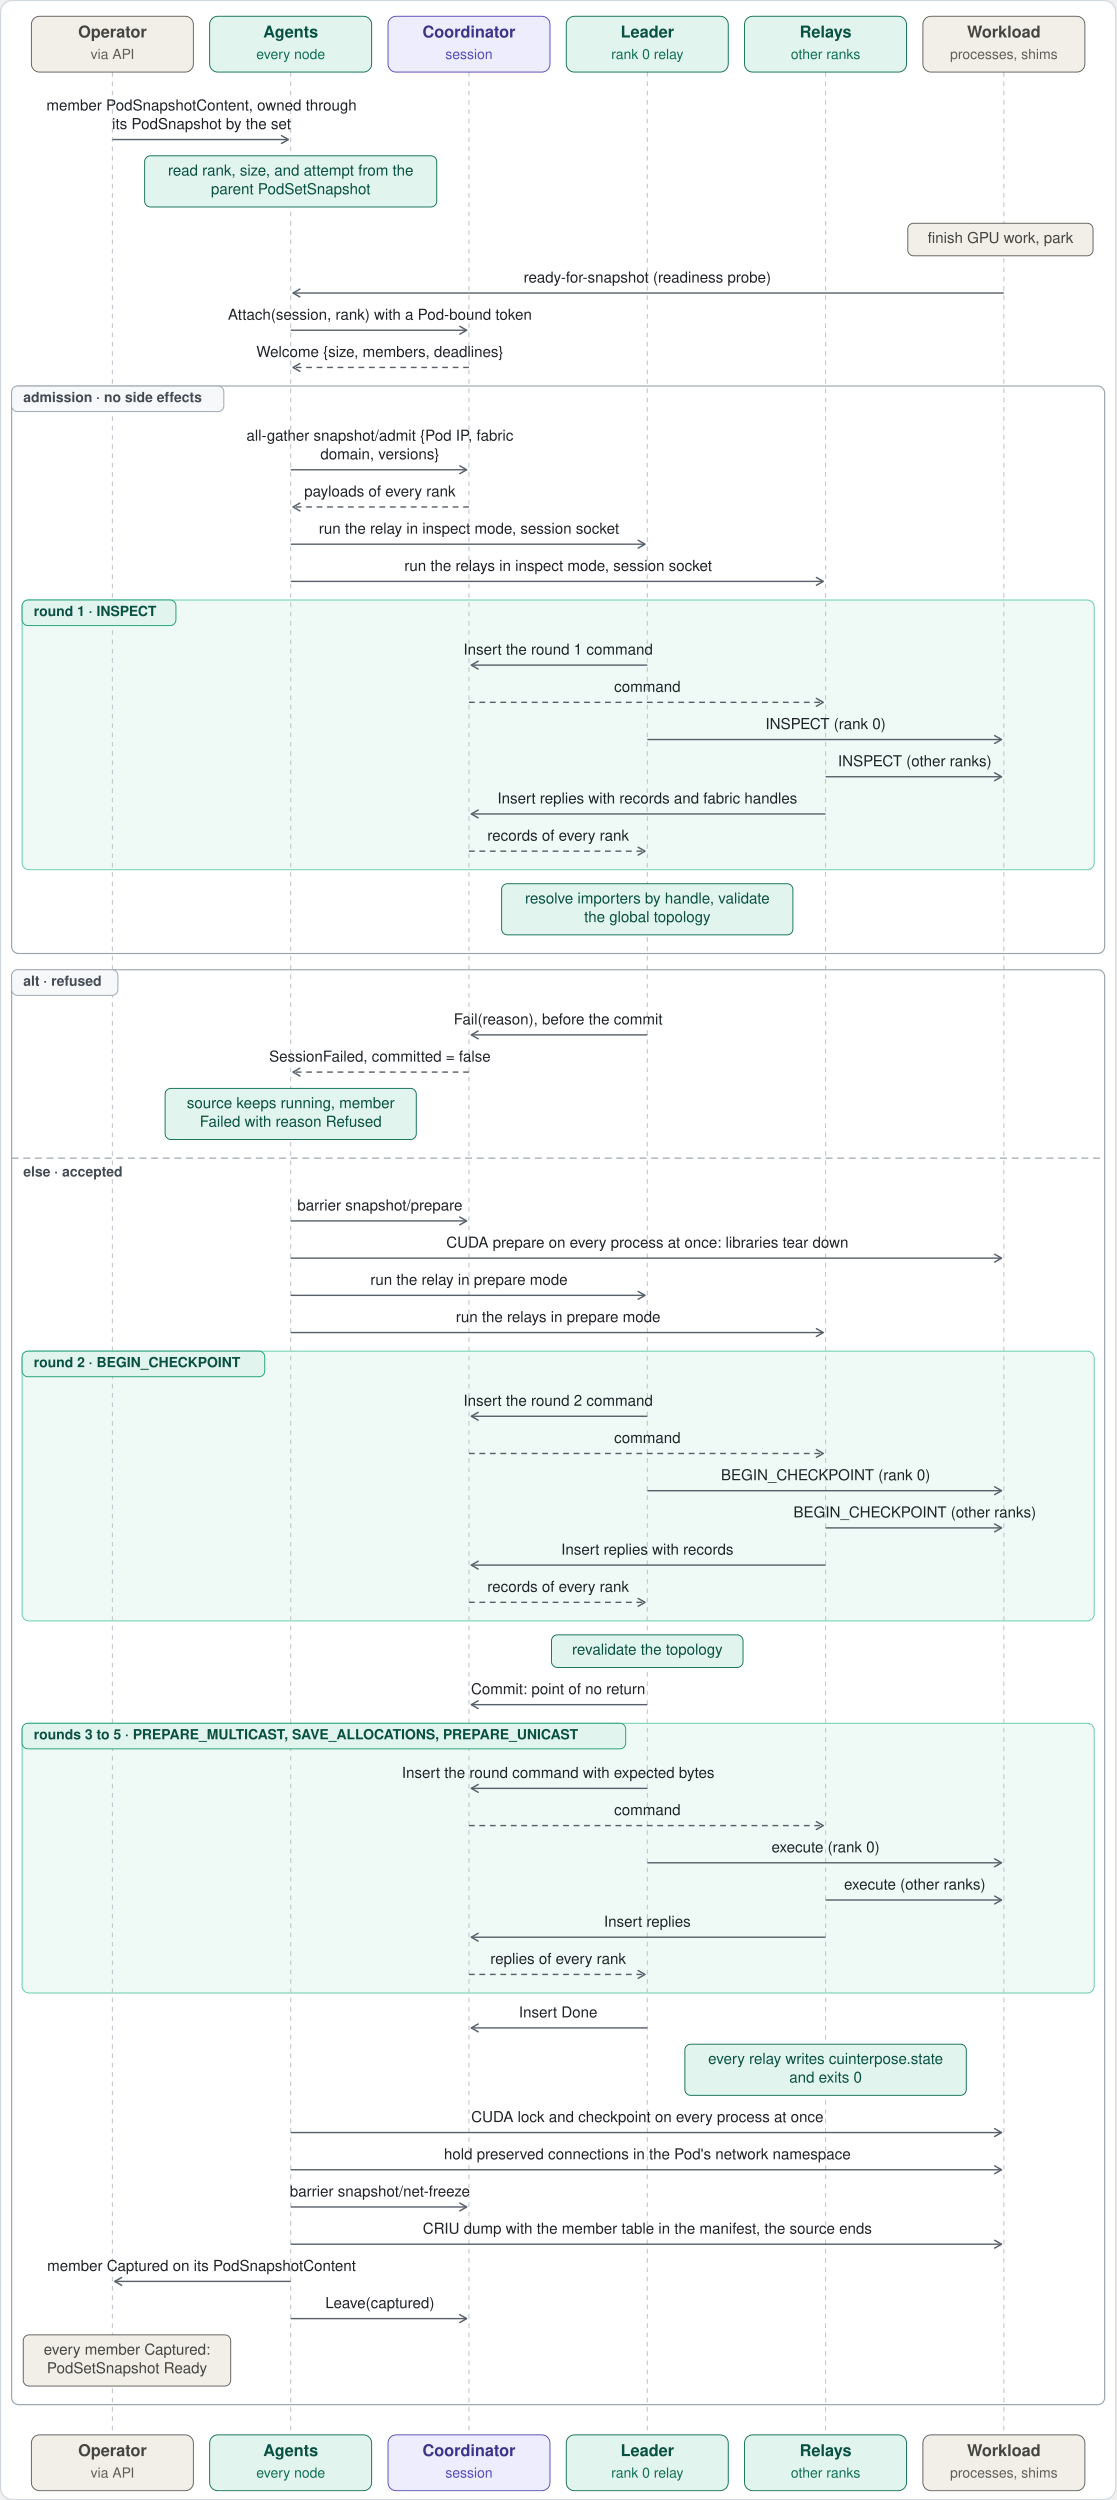
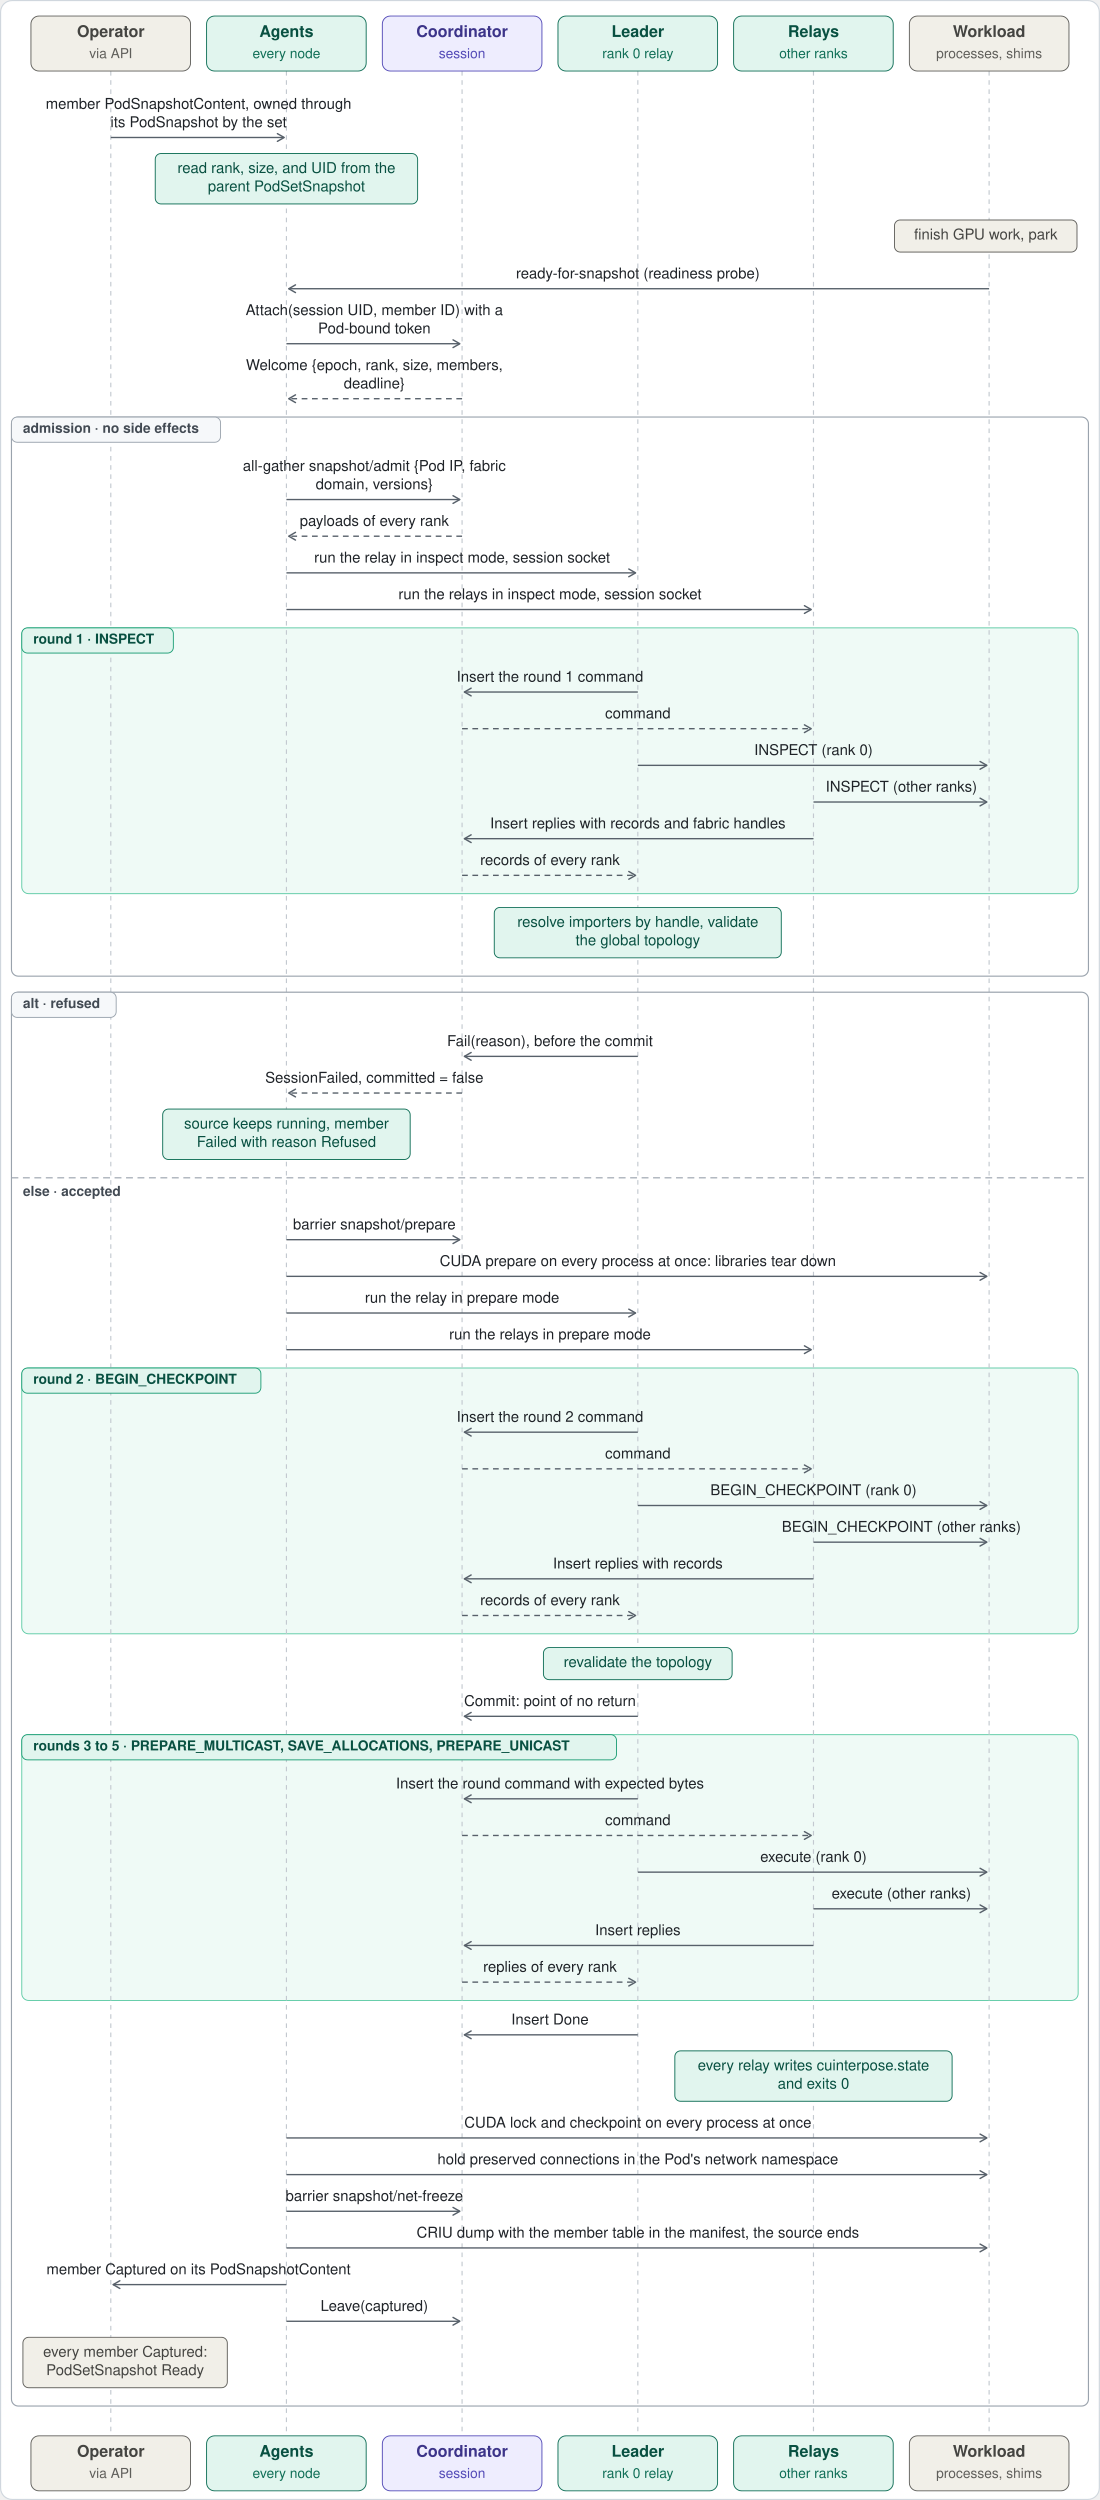
- <svg xmlns="http://www.w3.org/2000/svg" width="960" height="2150" viewBox="0 0 960 2150" role="img" aria-labelledby="title desc">
+ <svg xmlns="http://www.w3.org/2000/svg" width="960" height="2182" viewBox="0 0 960 2182" role="img" aria-labelledby="title desc">
  <style>
text{font-family:Helvetica,Arial,"Liberation Sans",sans-serif}
.bg{fill:#ffffff;stroke:#d0d7de}
.tx{fill:#1f2328}.tm{fill:#59636e}
.life{stroke:#c3c9d0}.arw{stroke:#57606a}.arwp{stroke:#7F77DD}
.ahp{stroke:#57606a;fill:none}.ahpp{stroke:#7F77DD;fill:none}
.frm{stroke:#9aa3ad;fill:none}.tag{fill:#f6f8fa;stroke:#9aa3ad}.tagt{fill:#424a53}
.note{fill:#f6f8fa;stroke:#c3c9d0}.notet{fill:#424a53}
.rnd{fill:#E1F5EE;fill-opacity:.55;stroke:#5DCAA5}.rndtag{fill:#E1F5EE;stroke:#1D9E75}.rndt{fill:#085041}
.cont{fill:none;stroke:#9aa3ad}.neutral{fill:#f6f8fa;stroke:#9aa3ad}
.k-p{fill:#EEEDFE;stroke:#534AB7}.k-p-t{fill:#3C3489}.k-p-s{fill:#534AB7}
.k-t{fill:#E1F5EE;stroke:#0F6E56}.k-t-t{fill:#085041}.k-t-s{fill:#0F6E56}
.k-g{fill:#F1EFE8;stroke:#5F5E5A}.k-g-t{fill:#444441}.k-g-s{fill:#5F5E5A}
.k-a{fill:#FAEEDA;stroke:#854F0B}.k-a-t{fill:#633806}.k-a-s{fill:#854F0B}
.k-r{fill:#FCEBEB;stroke:#A32D2D}.k-r-t{fill:#791F1F}.k-r-s{fill:#A32D2D}
.dot{fill:#1f2328}
@media (prefers-color-scheme: dark){
.bg{fill:#0d1117;stroke:#30363d}
.tx{fill:#e6edf3}.tm{fill:#9198a1}
.life{stroke:#3d444d}.arw{stroke:#9198a1}.ahp{stroke:#9198a1}
.frm{stroke:#57606a}.tag{fill:#151b23;stroke:#57606a}.tagt{fill:#d1d7e0}
.note{fill:#151b23;stroke:#3d444d}.notet{fill:#d1d7e0}
.rnd{fill:#085041;fill-opacity:.35;stroke:#1D9E75}.rndtag{fill:#085041;stroke:#5DCAA5}.rndt{fill:#E1F5EE}
.cont{stroke:#57606a}.neutral{fill:#151b23;stroke:#57606a}
.k-p{fill:#3C3489;stroke:#AFA9EC}.k-p-t{fill:#EEEDFE}.k-p-s{fill:#CECBF6}
.k-t{fill:#085041;stroke:#5DCAA5}.k-t-t{fill:#E1F5EE}.k-t-s{fill:#9FE1CB}
.k-g{fill:#444441;stroke:#B4B2A9}.k-g-t{fill:#F1EFE8}.k-g-s{fill:#D3D1C7}
.k-a{fill:#633806;stroke:#EF9F27}.k-a-t{fill:#FAEEDA}.k-a-s{fill:#FAC775}
.k-r{fill:#791F1F;stroke:#F09595}.k-r-t{fill:#FCEBEB}.k-r-s{fill:#F7C1C1}
.dot{fill:#e6edf3}
}
</style>
  <defs>
    <marker id="ah" viewBox="0 0 10 10" refX="8.5" refY="5" markerWidth="7" markerHeight="7" orient="auto-start-reverse">
      <path class="ahp" d="M1.5 1L8.5 5L1.5 9" stroke-width="1.5" stroke-linecap="round" stroke-linejoin="round" />
    </marker>
    <marker id="ahP" viewBox="0 0 10 10" refX="8.5" refY="5" markerWidth="7" markerHeight="7" orient="auto-start-reverse">
      <path class="ahpp" d="M1.5 1L8.5 5L1.5 9" stroke-width="1.5" stroke-linecap="round" stroke-linejoin="round" />
    </marker>
  </defs>
-   <rect class="bg" x="0.5" y="0.5" width="959" height="2149" rx="10" />
-   <rect class="rnd" x="19" y="516.0" width="922" height="232.0" rx="6" stroke-width="0.8" />
-   <rect class="rnd" x="19" y="1162.0" width="922" height="232.0" rx="6" stroke-width="0.8" />
-   <rect class="rnd" x="19" y="1482.0" width="922" height="232.0" rx="6" stroke-width="0.8" />
-   <line class="life" x1="96.7" y1="62.0" x2="96.7" y2="2090.0" stroke-width="1" stroke-dasharray="4 4" />
-   <line class="life" x1="250.0" y1="62.0" x2="250.0" y2="2090.0" stroke-width="1" stroke-dasharray="4 4" />
-   <line class="life" x1="403.3" y1="62.0" x2="403.3" y2="2090.0" stroke-width="1" stroke-dasharray="4 4" />
-   <line class="life" x1="556.7" y1="62.0" x2="556.7" y2="2090.0" stroke-width="1" stroke-dasharray="4 4" />
-   <line class="life" x1="710.0" y1="62.0" x2="710.0" y2="2090.0" stroke-width="1" stroke-dasharray="4 4" />
-   <line class="life" x1="863.3" y1="62.0" x2="863.3" y2="2090.0" stroke-width="1" stroke-dasharray="4 4" />
-   <rect class="rndtag" x="19" y="516.0" width="132.3" height="22" rx="5" stroke-width="0.8" />
-   <text x="29.0" y="527.0" class="rndt" font-size="12" font-weight="700" text-anchor="start" dominant-baseline="central">round 1 · INSPECT</text>
-   <rect class="frm" x="10" y="332.0" width="940" height="488.0" rx="6" stroke-width="1" />
-   <rect class="tag" x="10" y="332.0" width="182.5" height="22" rx="5" stroke-width="0.8" />
-   <text x="20.0" y="343.0" class="tagt" font-size="12" font-weight="700" text-anchor="start" dominant-baseline="central">admission · no side effects</text>
-   <rect class="rndtag" x="19" y="1162.0" width="208.7" height="22" rx="5" stroke-width="0.8" />
-   <text x="29.0" y="1173.0" class="rndt" font-size="12" font-weight="700" text-anchor="start" dominant-baseline="central">round 2 · BEGIN_CHECKPOINT</text>
-   <rect class="rndtag" x="19" y="1482.0" width="519.1" height="22" rx="5" stroke-width="0.8" />
-   <text x="29.0" y="1493.0" class="rndt" font-size="12" font-weight="700" text-anchor="start" dominant-baseline="central">rounds 3 to 5 · PREPARE_MULTICAST, SAVE_ALLOCATIONS, PREPARE_UNICAST</text>
-   <rect class="frm" x="10" y="834.0" width="940" height="1234.0" rx="6" stroke-width="1" />
-   <rect class="tag" x="10" y="834.0" width="91.4" height="22" rx="5" stroke-width="0.8" />
-   <text x="20.0" y="845.0" class="tagt" font-size="12" font-weight="700" text-anchor="start" dominant-baseline="central">alt · refused</text>
-   <line class="frm" x1="10.0" y1="996.0" x2="950.0" y2="996.0" stroke-width="1" stroke-dasharray="6 4" />
-   <text x="20.0" y="1009.0" class="tagt" font-size="12" font-weight="700" text-anchor="start" dominant-baseline="central">else · accepted</text>
+   <rect class="bg" x="0.5" y="0.5" width="959" height="2181" rx="10" />
+   <rect class="rnd" x="19" y="548.0" width="922" height="232.0" rx="6" stroke-width="0.8" />
+   <rect class="rnd" x="19" y="1194.0" width="922" height="232.0" rx="6" stroke-width="0.8" />
+   <rect class="rnd" x="19" y="1514.0" width="922" height="232.0" rx="6" stroke-width="0.8" />
+   <line class="life" x1="96.7" y1="62.0" x2="96.7" y2="2122.0" stroke-width="1" stroke-dasharray="4 4" />
+   <line class="life" x1="250.0" y1="62.0" x2="250.0" y2="2122.0" stroke-width="1" stroke-dasharray="4 4" />
+   <line class="life" x1="403.3" y1="62.0" x2="403.3" y2="2122.0" stroke-width="1" stroke-dasharray="4 4" />
+   <line class="life" x1="556.7" y1="62.0" x2="556.7" y2="2122.0" stroke-width="1" stroke-dasharray="4 4" />
+   <line class="life" x1="710.0" y1="62.0" x2="710.0" y2="2122.0" stroke-width="1" stroke-dasharray="4 4" />
+   <line class="life" x1="863.3" y1="62.0" x2="863.3" y2="2122.0" stroke-width="1" stroke-dasharray="4 4" />
+   <rect class="rndtag" x="19" y="548.0" width="132.3" height="22" rx="5" stroke-width="0.8" />
+   <text x="29.0" y="559.0" class="rndt" font-size="12" font-weight="700" text-anchor="start" dominant-baseline="central">round 1 · INSPECT</text>
+   <rect class="frm" x="10" y="364.0" width="940" height="488.0" rx="6" stroke-width="1" />
+   <rect class="tag" x="10" y="364.0" width="182.5" height="22" rx="5" stroke-width="0.8" />
+   <text x="20.0" y="375.0" class="tagt" font-size="12" font-weight="700" text-anchor="start" dominant-baseline="central">admission · no side effects</text>
+   <rect class="rndtag" x="19" y="1194.0" width="208.7" height="22" rx="5" stroke-width="0.8" />
+   <text x="29.0" y="1205.0" class="rndt" font-size="12" font-weight="700" text-anchor="start" dominant-baseline="central">round 2 · BEGIN_CHECKPOINT</text>
+   <rect class="rndtag" x="19" y="1514.0" width="519.1" height="22" rx="5" stroke-width="0.8" />
+   <text x="29.0" y="1525.0" class="rndt" font-size="12" font-weight="700" text-anchor="start" dominant-baseline="central">rounds 3 to 5 · PREPARE_MULTICAST, SAVE_ALLOCATIONS, PREPARE_UNICAST</text>
+   <rect class="frm" x="10" y="866.0" width="940" height="1234.0" rx="6" stroke-width="1" />
+   <rect class="tag" x="10" y="866.0" width="91.4" height="22" rx="5" stroke-width="0.8" />
+   <text x="20.0" y="877.0" class="tagt" font-size="12" font-weight="700" text-anchor="start" dominant-baseline="central">alt · refused</text>
+   <line class="frm" x1="10.0" y1="1028.0" x2="950.0" y2="1028.0" stroke-width="1" stroke-dasharray="6 4" />
+   <text x="20.0" y="1041.0" class="tagt" font-size="12" font-weight="700" text-anchor="start" dominant-baseline="central">else · accepted</text>
  <text x="173.3" y="92.0" class="tx" font-size="13" font-weight="400" text-anchor="middle" dominant-baseline="central">member PodSnapshotContent, owned through</text>
  <text x="173.3" y="108.0" class="tx" font-size="13" font-weight="400" text-anchor="middle" dominant-baseline="central">its PodSnapshot by the set</text>
  <line class="arw" x1="96.7" y1="120.0" x2="248.0" y2="120.0" stroke-width="1.2" marker-end="url(#ah)" />
-   <rect class="k-t" x="124.4" y="134.0" width="251.2" height="44" rx="5" stroke-width="0.8" />
-   <text x="250.0" y="148.0" class="k-t-t" font-size="13" font-weight="400" text-anchor="middle" dominant-baseline="central">read rank, size, and attempt from the</text>
+   <rect class="k-t" x="135.5" y="134.0" width="229.0" height="44" rx="5" stroke-width="0.8" />
+   <text x="250.0" y="148.0" class="k-t-t" font-size="13" font-weight="400" text-anchor="middle" dominant-baseline="central">read rank, size, and UID from the</text>
  <text x="250.0" y="164.0" class="k-t-t" font-size="13" font-weight="400" text-anchor="middle" dominant-baseline="central">parent PodSetSnapshot</text>
  <rect class="k-g" x="780.7" y="192.0" width="159.3" height="28" rx="5" stroke-width="0.8" />
  <text x="860.4" y="206.0" class="k-g-t" font-size="13" font-weight="400" text-anchor="middle" dominant-baseline="central">finish GPU work, park</text>
  <text x="556.7" y="240.0" class="tx" font-size="13" font-weight="400" text-anchor="middle" dominant-baseline="central">ready-for-snapshot (readiness probe)</text>
  <line class="arw" x1="863.3" y1="252.0" x2="252.0" y2="252.0" stroke-width="1.2" marker-end="url(#ah)" />
-   <text x="326.7" y="272.0" class="tx" font-size="13" font-weight="400" text-anchor="middle" dominant-baseline="central">Attach(session, rank) with a Pod-bound token</text>
-   <line class="arw" x1="250.0" y1="284.0" x2="401.3" y2="284.0" stroke-width="1.2" marker-end="url(#ah)" />
-   <text x="326.7" y="304.0" class="tx" font-size="13" font-weight="400" text-anchor="middle" dominant-baseline="central">Welcome {size, members, deadlines}</text>
-   <line class="arw" x1="403.3" y1="316.0" x2="252.0" y2="316.0" stroke-width="1.2" stroke-dasharray="5 4" marker-end="url(#ah)" />
-   <text x="326.7" y="376.0" class="tx" font-size="13" font-weight="400" text-anchor="middle" dominant-baseline="central">all-gather snapshot/admit {Pod IP, fabric</text>
-   <text x="326.7" y="392.0" class="tx" font-size="13" font-weight="400" text-anchor="middle" dominant-baseline="central">domain, versions}</text>
-   <line class="arw" x1="250.0" y1="404.0" x2="401.3" y2="404.0" stroke-width="1.2" marker-end="url(#ah)" />
-   <text x="326.7" y="424.0" class="tx" font-size="13" font-weight="400" text-anchor="middle" dominant-baseline="central">payloads of every rank</text>
-   <line class="arw" x1="403.3" y1="436.0" x2="252.0" y2="436.0" stroke-width="1.2" stroke-dasharray="5 4" marker-end="url(#ah)" />
-   <text x="403.3" y="456.0" class="tx" font-size="13" font-weight="400" text-anchor="middle" dominant-baseline="central">run the relay in inspect mode, session socket</text>
-   <line class="arw" x1="250.0" y1="468.0" x2="554.7" y2="468.0" stroke-width="1.2" marker-end="url(#ah)" />
-   <text x="480.0" y="488.0" class="tx" font-size="13" font-weight="400" text-anchor="middle" dominant-baseline="central">run the relays in inspect mode, session socket</text>
-   <line class="arw" x1="250.0" y1="500.0" x2="708.0" y2="500.0" stroke-width="1.2" marker-end="url(#ah)" />
-   <text x="480.0" y="560.0" class="tx" font-size="13" font-weight="400" text-anchor="middle" dominant-baseline="central">Insert the round 1 command</text>
-   <line class="arw" x1="556.7" y1="572.0" x2="405.3" y2="572.0" stroke-width="1.2" marker-end="url(#ah)" />
-   <text x="556.7" y="592.0" class="tx" font-size="13" font-weight="400" text-anchor="middle" dominant-baseline="central">command</text>
-   <line class="arw" x1="403.3" y1="604.0" x2="708.0" y2="604.0" stroke-width="1.2" stroke-dasharray="5 4" marker-end="url(#ah)" />
-   <text x="710.0" y="624.0" class="tx" font-size="13" font-weight="400" text-anchor="middle" dominant-baseline="central">INSPECT (rank 0)</text>
-   <line class="arw" x1="556.7" y1="636.0" x2="861.3" y2="636.0" stroke-width="1.2" marker-end="url(#ah)" />
-   <text x="786.7" y="656.0" class="tx" font-size="13" font-weight="400" text-anchor="middle" dominant-baseline="central">INSPECT (other ranks)</text>
-   <line class="arw" x1="710.0" y1="668.0" x2="861.3" y2="668.0" stroke-width="1.2" marker-end="url(#ah)" />
-   <text x="556.7" y="688.0" class="tx" font-size="13" font-weight="400" text-anchor="middle" dominant-baseline="central">Insert replies with records and fabric handles</text>
-   <line class="arw" x1="710.0" y1="700.0" x2="405.3" y2="700.0" stroke-width="1.2" marker-end="url(#ah)" />
-   <text x="480.0" y="720.0" class="tx" font-size="13" font-weight="400" text-anchor="middle" dominant-baseline="central">records of every rank</text>
-   <line class="arw" x1="403.3" y1="732.0" x2="554.7" y2="732.0" stroke-width="1.2" stroke-dasharray="5 4" marker-end="url(#ah)" />
-   <rect class="k-t" x="431.4" y="760.0" width="250.5" height="44" rx="5" stroke-width="0.8" />
-   <text x="556.7" y="774.0" class="k-t-t" font-size="13" font-weight="400" text-anchor="middle" dominant-baseline="central">resolve importers by handle, validate</text>
-   <text x="556.7" y="790.0" class="k-t-t" font-size="13" font-weight="400" text-anchor="middle" dominant-baseline="central">the global topology</text>
-   <text x="480.0" y="878.0" class="tx" font-size="13" font-weight="400" text-anchor="middle" dominant-baseline="central">Fail(reason), before the commit</text>
-   <line class="arw" x1="556.7" y1="890.0" x2="405.3" y2="890.0" stroke-width="1.2" marker-end="url(#ah)" />
-   <text x="326.7" y="910.0" class="tx" font-size="13" font-weight="400" text-anchor="middle" dominant-baseline="central">SessionFailed, committed = false</text>
-   <line class="arw" x1="403.3" y1="922.0" x2="252.0" y2="922.0" stroke-width="1.2" stroke-dasharray="5 4" marker-end="url(#ah)" />
-   <rect class="k-t" x="142.0" y="936.0" width="216.0" height="44" rx="5" stroke-width="0.8" />
-   <text x="250.0" y="950.0" class="k-t-t" font-size="13" font-weight="400" text-anchor="middle" dominant-baseline="central">source keeps running, member</text>
-   <text x="250.0" y="966.0" class="k-t-t" font-size="13" font-weight="400" text-anchor="middle" dominant-baseline="central">Failed with reason Refused</text>
-   <text x="326.7" y="1038.0" class="tx" font-size="13" font-weight="400" text-anchor="middle" dominant-baseline="central">barrier snapshot/prepare</text>
-   <line class="arw" x1="250.0" y1="1050.0" x2="401.3" y2="1050.0" stroke-width="1.2" marker-end="url(#ah)" />
-   <text x="556.7" y="1070.0" class="tx" font-size="13" font-weight="400" text-anchor="middle" dominant-baseline="central">CUDA prepare on every process at once: libraries tear down</text>
-   <line class="arw" x1="250.0" y1="1082.0" x2="861.3" y2="1082.0" stroke-width="1.2" marker-end="url(#ah)" />
-   <text x="403.3" y="1102.0" class="tx" font-size="13" font-weight="400" text-anchor="middle" dominant-baseline="central">run the relay in prepare mode</text>
-   <line class="arw" x1="250.0" y1="1114.0" x2="554.7" y2="1114.0" stroke-width="1.2" marker-end="url(#ah)" />
-   <text x="480.0" y="1134.0" class="tx" font-size="13" font-weight="400" text-anchor="middle" dominant-baseline="central">run the relays in prepare mode</text>
-   <line class="arw" x1="250.0" y1="1146.0" x2="708.0" y2="1146.0" stroke-width="1.2" marker-end="url(#ah)" />
-   <text x="480.0" y="1206.0" class="tx" font-size="13" font-weight="400" text-anchor="middle" dominant-baseline="central">Insert the round 2 command</text>
-   <line class="arw" x1="556.7" y1="1218.0" x2="405.3" y2="1218.0" stroke-width="1.2" marker-end="url(#ah)" />
-   <text x="556.7" y="1238.0" class="tx" font-size="13" font-weight="400" text-anchor="middle" dominant-baseline="central">command</text>
-   <line class="arw" x1="403.3" y1="1250.0" x2="708.0" y2="1250.0" stroke-width="1.2" stroke-dasharray="5 4" marker-end="url(#ah)" />
-   <text x="710.0" y="1270.0" class="tx" font-size="13" font-weight="400" text-anchor="middle" dominant-baseline="central">BEGIN_CHECKPOINT (rank 0)</text>
-   <line class="arw" x1="556.7" y1="1282.0" x2="861.3" y2="1282.0" stroke-width="1.2" marker-end="url(#ah)" />
-   <text x="786.7" y="1302.0" class="tx" font-size="13" font-weight="400" text-anchor="middle" dominant-baseline="central">BEGIN_CHECKPOINT (other ranks)</text>
-   <line class="arw" x1="710.0" y1="1314.0" x2="861.3" y2="1314.0" stroke-width="1.2" marker-end="url(#ah)" />
-   <text x="556.7" y="1334.0" class="tx" font-size="13" font-weight="400" text-anchor="middle" dominant-baseline="central">Insert replies with records</text>
-   <line class="arw" x1="710.0" y1="1346.0" x2="405.3" y2="1346.0" stroke-width="1.2" marker-end="url(#ah)" />
-   <text x="480.0" y="1366.0" class="tx" font-size="13" font-weight="400" text-anchor="middle" dominant-baseline="central">records of every rank</text>
-   <line class="arw" x1="403.3" y1="1378.0" x2="554.7" y2="1378.0" stroke-width="1.2" stroke-dasharray="5 4" marker-end="url(#ah)" />
-   <rect class="k-t" x="474.3" y="1406.0" width="164.7" height="28" rx="5" stroke-width="0.8" />
-   <text x="556.7" y="1420.0" class="k-t-t" font-size="13" font-weight="400" text-anchor="middle" dominant-baseline="central">revalidate the topology</text>
-   <text x="480.0" y="1454.0" class="tx" font-size="13" font-weight="400" text-anchor="middle" dominant-baseline="central">Commit: point of no return</text>
-   <line class="arw" x1="556.7" y1="1466.0" x2="405.3" y2="1466.0" stroke-width="1.2" marker-end="url(#ah)" />
-   <text x="480.0" y="1526.0" class="tx" font-size="13" font-weight="400" text-anchor="middle" dominant-baseline="central">Insert the round command with expected bytes</text>
-   <line class="arw" x1="556.7" y1="1538.0" x2="405.3" y2="1538.0" stroke-width="1.2" marker-end="url(#ah)" />
-   <text x="556.7" y="1558.0" class="tx" font-size="13" font-weight="400" text-anchor="middle" dominant-baseline="central">command</text>
-   <line class="arw" x1="403.3" y1="1570.0" x2="708.0" y2="1570.0" stroke-width="1.2" stroke-dasharray="5 4" marker-end="url(#ah)" />
-   <text x="710.0" y="1590.0" class="tx" font-size="13" font-weight="400" text-anchor="middle" dominant-baseline="central">execute (rank 0)</text>
-   <line class="arw" x1="556.7" y1="1602.0" x2="861.3" y2="1602.0" stroke-width="1.2" marker-end="url(#ah)" />
-   <text x="786.7" y="1622.0" class="tx" font-size="13" font-weight="400" text-anchor="middle" dominant-baseline="central">execute (other ranks)</text>
-   <line class="arw" x1="710.0" y1="1634.0" x2="861.3" y2="1634.0" stroke-width="1.2" marker-end="url(#ah)" />
-   <text x="556.7" y="1654.0" class="tx" font-size="13" font-weight="400" text-anchor="middle" dominant-baseline="central">Insert replies</text>
-   <line class="arw" x1="710.0" y1="1666.0" x2="405.3" y2="1666.0" stroke-width="1.2" marker-end="url(#ah)" />
-   <text x="480.0" y="1686.0" class="tx" font-size="13" font-weight="400" text-anchor="middle" dominant-baseline="central">replies of every rank</text>
-   <line class="arw" x1="403.3" y1="1698.0" x2="554.7" y2="1698.0" stroke-width="1.2" stroke-dasharray="5 4" marker-end="url(#ah)" />
-   <text x="480.0" y="1732.0" class="tx" font-size="13" font-weight="400" text-anchor="middle" dominant-baseline="central">Insert Done</text>
-   <line class="arw" x1="556.7" y1="1744.0" x2="405.3" y2="1744.0" stroke-width="1.2" marker-end="url(#ah)" />
-   <rect class="k-t" x="589.0" y="1758.0" width="242.0" height="44" rx="5" stroke-width="0.8" />
-   <text x="710.0" y="1772.0" class="k-t-t" font-size="13" font-weight="400" text-anchor="middle" dominant-baseline="central">every relay writes cuinterpose.state</text>
-   <text x="710.0" y="1788.0" class="k-t-t" font-size="13" font-weight="400" text-anchor="middle" dominant-baseline="central">and exits 0</text>
-   <text x="556.7" y="1822.0" class="tx" font-size="13" font-weight="400" text-anchor="middle" dominant-baseline="central">CUDA lock and checkpoint on every process at once</text>
-   <line class="arw" x1="250.0" y1="1834.0" x2="861.3" y2="1834.0" stroke-width="1.2" marker-end="url(#ah)" />
-   <text x="556.7" y="1854.0" class="tx" font-size="13" font-weight="400" text-anchor="middle" dominant-baseline="central">hold preserved connections in the Pod's network namespace</text>
+   <text x="326.7" y="272.0" class="tx" font-size="13" font-weight="400" text-anchor="middle" dominant-baseline="central">Attach(session UID, member ID) with a</text>
+   <text x="326.7" y="288.0" class="tx" font-size="13" font-weight="400" text-anchor="middle" dominant-baseline="central">Pod-bound token</text>
+   <line class="arw" x1="250.0" y1="300.0" x2="401.3" y2="300.0" stroke-width="1.2" marker-end="url(#ah)" />
+   <text x="326.7" y="320.0" class="tx" font-size="13" font-weight="400" text-anchor="middle" dominant-baseline="central">Welcome {epoch, rank, size, members,</text>
+   <text x="326.7" y="336.0" class="tx" font-size="13" font-weight="400" text-anchor="middle" dominant-baseline="central">deadline}</text>
+   <line class="arw" x1="403.3" y1="348.0" x2="252.0" y2="348.0" stroke-width="1.2" stroke-dasharray="5 4" marker-end="url(#ah)" />
+   <text x="326.7" y="408.0" class="tx" font-size="13" font-weight="400" text-anchor="middle" dominant-baseline="central">all-gather snapshot/admit {Pod IP, fabric</text>
+   <text x="326.7" y="424.0" class="tx" font-size="13" font-weight="400" text-anchor="middle" dominant-baseline="central">domain, versions}</text>
+   <line class="arw" x1="250.0" y1="436.0" x2="401.3" y2="436.0" stroke-width="1.2" marker-end="url(#ah)" />
+   <text x="326.7" y="456.0" class="tx" font-size="13" font-weight="400" text-anchor="middle" dominant-baseline="central">payloads of every rank</text>
+   <line class="arw" x1="403.3" y1="468.0" x2="252.0" y2="468.0" stroke-width="1.2" stroke-dasharray="5 4" marker-end="url(#ah)" />
+   <text x="403.3" y="488.0" class="tx" font-size="13" font-weight="400" text-anchor="middle" dominant-baseline="central">run the relay in inspect mode, session socket</text>
+   <line class="arw" x1="250.0" y1="500.0" x2="554.7" y2="500.0" stroke-width="1.2" marker-end="url(#ah)" />
+   <text x="480.0" y="520.0" class="tx" font-size="13" font-weight="400" text-anchor="middle" dominant-baseline="central">run the relays in inspect mode, session socket</text>
+   <line class="arw" x1="250.0" y1="532.0" x2="708.0" y2="532.0" stroke-width="1.2" marker-end="url(#ah)" />
+   <text x="480.0" y="592.0" class="tx" font-size="13" font-weight="400" text-anchor="middle" dominant-baseline="central">Insert the round 1 command</text>
+   <line class="arw" x1="556.7" y1="604.0" x2="405.3" y2="604.0" stroke-width="1.2" marker-end="url(#ah)" />
+   <text x="556.7" y="624.0" class="tx" font-size="13" font-weight="400" text-anchor="middle" dominant-baseline="central">command</text>
+   <line class="arw" x1="403.3" y1="636.0" x2="708.0" y2="636.0" stroke-width="1.2" stroke-dasharray="5 4" marker-end="url(#ah)" />
+   <text x="710.0" y="656.0" class="tx" font-size="13" font-weight="400" text-anchor="middle" dominant-baseline="central">INSPECT (rank 0)</text>
+   <line class="arw" x1="556.7" y1="668.0" x2="861.3" y2="668.0" stroke-width="1.2" marker-end="url(#ah)" />
+   <text x="786.7" y="688.0" class="tx" font-size="13" font-weight="400" text-anchor="middle" dominant-baseline="central">INSPECT (other ranks)</text>
+   <line class="arw" x1="710.0" y1="700.0" x2="861.3" y2="700.0" stroke-width="1.2" marker-end="url(#ah)" />
+   <text x="556.7" y="720.0" class="tx" font-size="13" font-weight="400" text-anchor="middle" dominant-baseline="central">Insert replies with records and fabric handles</text>
+   <line class="arw" x1="710.0" y1="732.0" x2="405.3" y2="732.0" stroke-width="1.2" marker-end="url(#ah)" />
+   <text x="480.0" y="752.0" class="tx" font-size="13" font-weight="400" text-anchor="middle" dominant-baseline="central">records of every rank</text>
+   <line class="arw" x1="403.3" y1="764.0" x2="554.7" y2="764.0" stroke-width="1.2" stroke-dasharray="5 4" marker-end="url(#ah)" />
+   <rect class="k-t" x="431.4" y="792.0" width="250.5" height="44" rx="5" stroke-width="0.8" />
+   <text x="556.7" y="806.0" class="k-t-t" font-size="13" font-weight="400" text-anchor="middle" dominant-baseline="central">resolve importers by handle, validate</text>
+   <text x="556.7" y="822.0" class="k-t-t" font-size="13" font-weight="400" text-anchor="middle" dominant-baseline="central">the global topology</text>
+   <text x="480.0" y="910.0" class="tx" font-size="13" font-weight="400" text-anchor="middle" dominant-baseline="central">Fail(reason), before the commit</text>
+   <line class="arw" x1="556.7" y1="922.0" x2="405.3" y2="922.0" stroke-width="1.2" marker-end="url(#ah)" />
+   <text x="326.7" y="942.0" class="tx" font-size="13" font-weight="400" text-anchor="middle" dominant-baseline="central">SessionFailed, committed = false</text>
+   <line class="arw" x1="403.3" y1="954.0" x2="252.0" y2="954.0" stroke-width="1.2" stroke-dasharray="5 4" marker-end="url(#ah)" />
+   <rect class="k-t" x="142.0" y="968.0" width="216.0" height="44" rx="5" stroke-width="0.8" />
+   <text x="250.0" y="982.0" class="k-t-t" font-size="13" font-weight="400" text-anchor="middle" dominant-baseline="central">source keeps running, member</text>
+   <text x="250.0" y="998.0" class="k-t-t" font-size="13" font-weight="400" text-anchor="middle" dominant-baseline="central">Failed with reason Refused</text>
+   <text x="326.7" y="1070.0" class="tx" font-size="13" font-weight="400" text-anchor="middle" dominant-baseline="central">barrier snapshot/prepare</text>
+   <line class="arw" x1="250.0" y1="1082.0" x2="401.3" y2="1082.0" stroke-width="1.2" marker-end="url(#ah)" />
+   <text x="556.7" y="1102.0" class="tx" font-size="13" font-weight="400" text-anchor="middle" dominant-baseline="central">CUDA prepare on every process at once: libraries tear down</text>
+   <line class="arw" x1="250.0" y1="1114.0" x2="861.3" y2="1114.0" stroke-width="1.2" marker-end="url(#ah)" />
+   <text x="403.3" y="1134.0" class="tx" font-size="13" font-weight="400" text-anchor="middle" dominant-baseline="central">run the relay in prepare mode</text>
+   <line class="arw" x1="250.0" y1="1146.0" x2="554.7" y2="1146.0" stroke-width="1.2" marker-end="url(#ah)" />
+   <text x="480.0" y="1166.0" class="tx" font-size="13" font-weight="400" text-anchor="middle" dominant-baseline="central">run the relays in prepare mode</text>
+   <line class="arw" x1="250.0" y1="1178.0" x2="708.0" y2="1178.0" stroke-width="1.2" marker-end="url(#ah)" />
+   <text x="480.0" y="1238.0" class="tx" font-size="13" font-weight="400" text-anchor="middle" dominant-baseline="central">Insert the round 2 command</text>
+   <line class="arw" x1="556.7" y1="1250.0" x2="405.3" y2="1250.0" stroke-width="1.2" marker-end="url(#ah)" />
+   <text x="556.7" y="1270.0" class="tx" font-size="13" font-weight="400" text-anchor="middle" dominant-baseline="central">command</text>
+   <line class="arw" x1="403.3" y1="1282.0" x2="708.0" y2="1282.0" stroke-width="1.2" stroke-dasharray="5 4" marker-end="url(#ah)" />
+   <text x="710.0" y="1302.0" class="tx" font-size="13" font-weight="400" text-anchor="middle" dominant-baseline="central">BEGIN_CHECKPOINT (rank 0)</text>
+   <line class="arw" x1="556.7" y1="1314.0" x2="861.3" y2="1314.0" stroke-width="1.2" marker-end="url(#ah)" />
+   <text x="786.7" y="1334.0" class="tx" font-size="13" font-weight="400" text-anchor="middle" dominant-baseline="central">BEGIN_CHECKPOINT (other ranks)</text>
+   <line class="arw" x1="710.0" y1="1346.0" x2="861.3" y2="1346.0" stroke-width="1.2" marker-end="url(#ah)" />
+   <text x="556.7" y="1366.0" class="tx" font-size="13" font-weight="400" text-anchor="middle" dominant-baseline="central">Insert replies with records</text>
+   <line class="arw" x1="710.0" y1="1378.0" x2="405.3" y2="1378.0" stroke-width="1.2" marker-end="url(#ah)" />
+   <text x="480.0" y="1398.0" class="tx" font-size="13" font-weight="400" text-anchor="middle" dominant-baseline="central">records of every rank</text>
+   <line class="arw" x1="403.3" y1="1410.0" x2="554.7" y2="1410.0" stroke-width="1.2" stroke-dasharray="5 4" marker-end="url(#ah)" />
+   <rect class="k-t" x="474.3" y="1438.0" width="164.7" height="28" rx="5" stroke-width="0.8" />
+   <text x="556.7" y="1452.0" class="k-t-t" font-size="13" font-weight="400" text-anchor="middle" dominant-baseline="central">revalidate the topology</text>
+   <text x="480.0" y="1486.0" class="tx" font-size="13" font-weight="400" text-anchor="middle" dominant-baseline="central">Commit: point of no return</text>
+   <line class="arw" x1="556.7" y1="1498.0" x2="405.3" y2="1498.0" stroke-width="1.2" marker-end="url(#ah)" />
+   <text x="480.0" y="1558.0" class="tx" font-size="13" font-weight="400" text-anchor="middle" dominant-baseline="central">Insert the round command with expected bytes</text>
+   <line class="arw" x1="556.7" y1="1570.0" x2="405.3" y2="1570.0" stroke-width="1.2" marker-end="url(#ah)" />
+   <text x="556.7" y="1590.0" class="tx" font-size="13" font-weight="400" text-anchor="middle" dominant-baseline="central">command</text>
+   <line class="arw" x1="403.3" y1="1602.0" x2="708.0" y2="1602.0" stroke-width="1.2" stroke-dasharray="5 4" marker-end="url(#ah)" />
+   <text x="710.0" y="1622.0" class="tx" font-size="13" font-weight="400" text-anchor="middle" dominant-baseline="central">execute (rank 0)</text>
+   <line class="arw" x1="556.7" y1="1634.0" x2="861.3" y2="1634.0" stroke-width="1.2" marker-end="url(#ah)" />
+   <text x="786.7" y="1654.0" class="tx" font-size="13" font-weight="400" text-anchor="middle" dominant-baseline="central">execute (other ranks)</text>
+   <line class="arw" x1="710.0" y1="1666.0" x2="861.3" y2="1666.0" stroke-width="1.2" marker-end="url(#ah)" />
+   <text x="556.7" y="1686.0" class="tx" font-size="13" font-weight="400" text-anchor="middle" dominant-baseline="central">Insert replies</text>
+   <line class="arw" x1="710.0" y1="1698.0" x2="405.3" y2="1698.0" stroke-width="1.2" marker-end="url(#ah)" />
+   <text x="480.0" y="1718.0" class="tx" font-size="13" font-weight="400" text-anchor="middle" dominant-baseline="central">replies of every rank</text>
+   <line class="arw" x1="403.3" y1="1730.0" x2="554.7" y2="1730.0" stroke-width="1.2" stroke-dasharray="5 4" marker-end="url(#ah)" />
+   <text x="480.0" y="1764.0" class="tx" font-size="13" font-weight="400" text-anchor="middle" dominant-baseline="central">Insert Done</text>
+   <line class="arw" x1="556.7" y1="1776.0" x2="405.3" y2="1776.0" stroke-width="1.2" marker-end="url(#ah)" />
+   <rect class="k-t" x="589.0" y="1790.0" width="242.0" height="44" rx="5" stroke-width="0.8" />
+   <text x="710.0" y="1804.0" class="k-t-t" font-size="13" font-weight="400" text-anchor="middle" dominant-baseline="central">every relay writes cuinterpose.state</text>
+   <text x="710.0" y="1820.0" class="k-t-t" font-size="13" font-weight="400" text-anchor="middle" dominant-baseline="central">and exits 0</text>
+   <text x="556.7" y="1854.0" class="tx" font-size="13" font-weight="400" text-anchor="middle" dominant-baseline="central">CUDA lock and checkpoint on every process at once</text>
  <line class="arw" x1="250.0" y1="1866.0" x2="861.3" y2="1866.0" stroke-width="1.2" marker-end="url(#ah)" />
-   <text x="326.7" y="1886.0" class="tx" font-size="13" font-weight="400" text-anchor="middle" dominant-baseline="central">barrier snapshot/net-freeze</text>
-   <line class="arw" x1="250.0" y1="1898.0" x2="401.3" y2="1898.0" stroke-width="1.2" marker-end="url(#ah)" />
-   <text x="556.7" y="1918.0" class="tx" font-size="13" font-weight="400" text-anchor="middle" dominant-baseline="central">CRIU dump with the member table in the manifest, the source ends</text>
-   <line class="arw" x1="250.0" y1="1930.0" x2="861.3" y2="1930.0" stroke-width="1.2" marker-end="url(#ah)" />
-   <text x="173.3" y="1950.0" class="tx" font-size="13" font-weight="400" text-anchor="middle" dominant-baseline="central">member Captured on its PodSnapshotContent</text>
-   <line class="arw" x1="250.0" y1="1962.0" x2="98.7" y2="1962.0" stroke-width="1.2" marker-end="url(#ah)" />
-   <text x="326.7" y="1982.0" class="tx" font-size="13" font-weight="400" text-anchor="middle" dominant-baseline="central">Leave(captured)</text>
-   <line class="arw" x1="250.0" y1="1994.0" x2="401.3" y2="1994.0" stroke-width="1.2" marker-end="url(#ah)" />
-   <rect class="k-g" x="20.0" y="2008.0" width="178.4" height="44" rx="5" stroke-width="0.8" />
-   <text x="109.2" y="2022.0" class="k-g-t" font-size="13" font-weight="400" text-anchor="middle" dominant-baseline="central">every member Captured:</text>
-   <text x="109.2" y="2038.0" class="k-g-t" font-size="13" font-weight="400" text-anchor="middle" dominant-baseline="central">PodSetSnapshot Ready</text>
+   <text x="556.7" y="1886.0" class="tx" font-size="13" font-weight="400" text-anchor="middle" dominant-baseline="central">hold preserved connections in the Pod's network namespace</text>
+   <line class="arw" x1="250.0" y1="1898.0" x2="861.3" y2="1898.0" stroke-width="1.2" marker-end="url(#ah)" />
+   <text x="326.7" y="1918.0" class="tx" font-size="13" font-weight="400" text-anchor="middle" dominant-baseline="central">barrier snapshot/net-freeze</text>
+   <line class="arw" x1="250.0" y1="1930.0" x2="401.3" y2="1930.0" stroke-width="1.2" marker-end="url(#ah)" />
+   <text x="556.7" y="1950.0" class="tx" font-size="13" font-weight="400" text-anchor="middle" dominant-baseline="central">CRIU dump with the member table in the manifest, the source ends</text>
+   <line class="arw" x1="250.0" y1="1962.0" x2="861.3" y2="1962.0" stroke-width="1.2" marker-end="url(#ah)" />
+   <text x="173.3" y="1982.0" class="tx" font-size="13" font-weight="400" text-anchor="middle" dominant-baseline="central">member Captured on its PodSnapshotContent</text>
+   <line class="arw" x1="250.0" y1="1994.0" x2="98.7" y2="1994.0" stroke-width="1.2" marker-end="url(#ah)" />
+   <text x="326.7" y="2014.0" class="tx" font-size="13" font-weight="400" text-anchor="middle" dominant-baseline="central">Leave(captured)</text>
+   <line class="arw" x1="250.0" y1="2026.0" x2="401.3" y2="2026.0" stroke-width="1.2" marker-end="url(#ah)" />
+   <rect class="k-g" x="20.0" y="2040.0" width="178.4" height="44" rx="5" stroke-width="0.8" />
+   <text x="109.2" y="2054.0" class="k-g-t" font-size="13" font-weight="400" text-anchor="middle" dominant-baseline="central">every member Captured:</text>
+   <text x="109.2" y="2070.0" class="k-g-t" font-size="13" font-weight="400" text-anchor="middle" dominant-baseline="central">PodSetSnapshot Ready</text>
  <rect class="k-g" x="27.0" y="14.0" width="139.3" height="48.0" rx="7" stroke-width="0.8" />
  <text x="96.7" y="29.0" class="k-g-t" font-size="14" font-weight="700" text-anchor="middle" dominant-baseline="central">Operator</text>
  <text x="96.7" y="48.0" class="k-g-s" font-size="12" font-weight="400" text-anchor="middle" dominant-baseline="central">via API</text>
-   <rect class="k-g" x="27.0" y="2094.0" width="139.3" height="48.0" rx="7" stroke-width="0.8" />
-   <text x="96.7" y="2109.0" class="k-g-t" font-size="14" font-weight="700" text-anchor="middle" dominant-baseline="central">Operator</text>
-   <text x="96.7" y="2128.0" class="k-g-s" font-size="12" font-weight="400" text-anchor="middle" dominant-baseline="central">via API</text>
+   <rect class="k-g" x="27.0" y="2126.0" width="139.3" height="48.0" rx="7" stroke-width="0.8" />
+   <text x="96.7" y="2141.0" class="k-g-t" font-size="14" font-weight="700" text-anchor="middle" dominant-baseline="central">Operator</text>
+   <text x="96.7" y="2160.0" class="k-g-s" font-size="12" font-weight="400" text-anchor="middle" dominant-baseline="central">via API</text>
  <rect class="k-t" x="180.3" y="14.0" width="139.3" height="48.0" rx="7" stroke-width="0.8" />
  <text x="250.0" y="29.0" class="k-t-t" font-size="14" font-weight="700" text-anchor="middle" dominant-baseline="central">Agents</text>
  <text x="250.0" y="48.0" class="k-t-s" font-size="12" font-weight="400" text-anchor="middle" dominant-baseline="central">every node</text>
-   <rect class="k-t" x="180.3" y="2094.0" width="139.3" height="48.0" rx="7" stroke-width="0.8" />
-   <text x="250.0" y="2109.0" class="k-t-t" font-size="14" font-weight="700" text-anchor="middle" dominant-baseline="central">Agents</text>
-   <text x="250.0" y="2128.0" class="k-t-s" font-size="12" font-weight="400" text-anchor="middle" dominant-baseline="central">every node</text>
+   <rect class="k-t" x="180.3" y="2126.0" width="139.3" height="48.0" rx="7" stroke-width="0.8" />
+   <text x="250.0" y="2141.0" class="k-t-t" font-size="14" font-weight="700" text-anchor="middle" dominant-baseline="central">Agents</text>
+   <text x="250.0" y="2160.0" class="k-t-s" font-size="12" font-weight="400" text-anchor="middle" dominant-baseline="central">every node</text>
  <rect class="k-p" x="333.7" y="14.0" width="139.3" height="48.0" rx="7" stroke-width="0.8" />
  <text x="403.3" y="29.0" class="k-p-t" font-size="14" font-weight="700" text-anchor="middle" dominant-baseline="central">Coordinator</text>
  <text x="403.3" y="48.0" class="k-p-s" font-size="12" font-weight="400" text-anchor="middle" dominant-baseline="central">session</text>
-   <rect class="k-p" x="333.7" y="2094.0" width="139.3" height="48.0" rx="7" stroke-width="0.8" />
-   <text x="403.3" y="2109.0" class="k-p-t" font-size="14" font-weight="700" text-anchor="middle" dominant-baseline="central">Coordinator</text>
-   <text x="403.3" y="2128.0" class="k-p-s" font-size="12" font-weight="400" text-anchor="middle" dominant-baseline="central">session</text>
+   <rect class="k-p" x="333.7" y="2126.0" width="139.3" height="48.0" rx="7" stroke-width="0.8" />
+   <text x="403.3" y="2141.0" class="k-p-t" font-size="14" font-weight="700" text-anchor="middle" dominant-baseline="central">Coordinator</text>
+   <text x="403.3" y="2160.0" class="k-p-s" font-size="12" font-weight="400" text-anchor="middle" dominant-baseline="central">session</text>
  <rect class="k-t" x="487.0" y="14.0" width="139.3" height="48.0" rx="7" stroke-width="0.8" />
  <text x="556.7" y="29.0" class="k-t-t" font-size="14" font-weight="700" text-anchor="middle" dominant-baseline="central">Leader</text>
  <text x="556.7" y="48.0" class="k-t-s" font-size="12" font-weight="400" text-anchor="middle" dominant-baseline="central">rank 0 relay</text>
-   <rect class="k-t" x="487.0" y="2094.0" width="139.3" height="48.0" rx="7" stroke-width="0.8" />
-   <text x="556.7" y="2109.0" class="k-t-t" font-size="14" font-weight="700" text-anchor="middle" dominant-baseline="central">Leader</text>
-   <text x="556.7" y="2128.0" class="k-t-s" font-size="12" font-weight="400" text-anchor="middle" dominant-baseline="central">rank 0 relay</text>
+   <rect class="k-t" x="487.0" y="2126.0" width="139.3" height="48.0" rx="7" stroke-width="0.8" />
+   <text x="556.7" y="2141.0" class="k-t-t" font-size="14" font-weight="700" text-anchor="middle" dominant-baseline="central">Leader</text>
+   <text x="556.7" y="2160.0" class="k-t-s" font-size="12" font-weight="400" text-anchor="middle" dominant-baseline="central">rank 0 relay</text>
  <rect class="k-t" x="640.3" y="14.0" width="139.3" height="48.0" rx="7" stroke-width="0.8" />
  <text x="710.0" y="29.0" class="k-t-t" font-size="14" font-weight="700" text-anchor="middle" dominant-baseline="central">Relays</text>
  <text x="710.0" y="48.0" class="k-t-s" font-size="12" font-weight="400" text-anchor="middle" dominant-baseline="central">other ranks</text>
-   <rect class="k-t" x="640.3" y="2094.0" width="139.3" height="48.0" rx="7" stroke-width="0.8" />
-   <text x="710.0" y="2109.0" class="k-t-t" font-size="14" font-weight="700" text-anchor="middle" dominant-baseline="central">Relays</text>
-   <text x="710.0" y="2128.0" class="k-t-s" font-size="12" font-weight="400" text-anchor="middle" dominant-baseline="central">other ranks</text>
+   <rect class="k-t" x="640.3" y="2126.0" width="139.3" height="48.0" rx="7" stroke-width="0.8" />
+   <text x="710.0" y="2141.0" class="k-t-t" font-size="14" font-weight="700" text-anchor="middle" dominant-baseline="central">Relays</text>
+   <text x="710.0" y="2160.0" class="k-t-s" font-size="12" font-weight="400" text-anchor="middle" dominant-baseline="central">other ranks</text>
  <rect class="k-g" x="793.7" y="14.0" width="139.3" height="48.0" rx="7" stroke-width="0.8" />
  <text x="863.3" y="29.0" class="k-g-t" font-size="14" font-weight="700" text-anchor="middle" dominant-baseline="central">Workload</text>
  <text x="863.3" y="48.0" class="k-g-s" font-size="12" font-weight="400" text-anchor="middle" dominant-baseline="central">processes, shims</text>
-   <rect class="k-g" x="793.7" y="2094.0" width="139.3" height="48.0" rx="7" stroke-width="0.8" />
-   <text x="863.3" y="2109.0" class="k-g-t" font-size="14" font-weight="700" text-anchor="middle" dominant-baseline="central">Workload</text>
-   <text x="863.3" y="2128.0" class="k-g-s" font-size="12" font-weight="400" text-anchor="middle" dominant-baseline="central">processes, shims</text>
+   <rect class="k-g" x="793.7" y="2126.0" width="139.3" height="48.0" rx="7" stroke-width="0.8" />
+   <text x="863.3" y="2141.0" class="k-g-t" font-size="14" font-weight="700" text-anchor="middle" dominant-baseline="central">Workload</text>
+   <text x="863.3" y="2160.0" class="k-g-s" font-size="12" font-weight="400" text-anchor="middle" dominant-baseline="central">processes, shims</text>
</svg>
